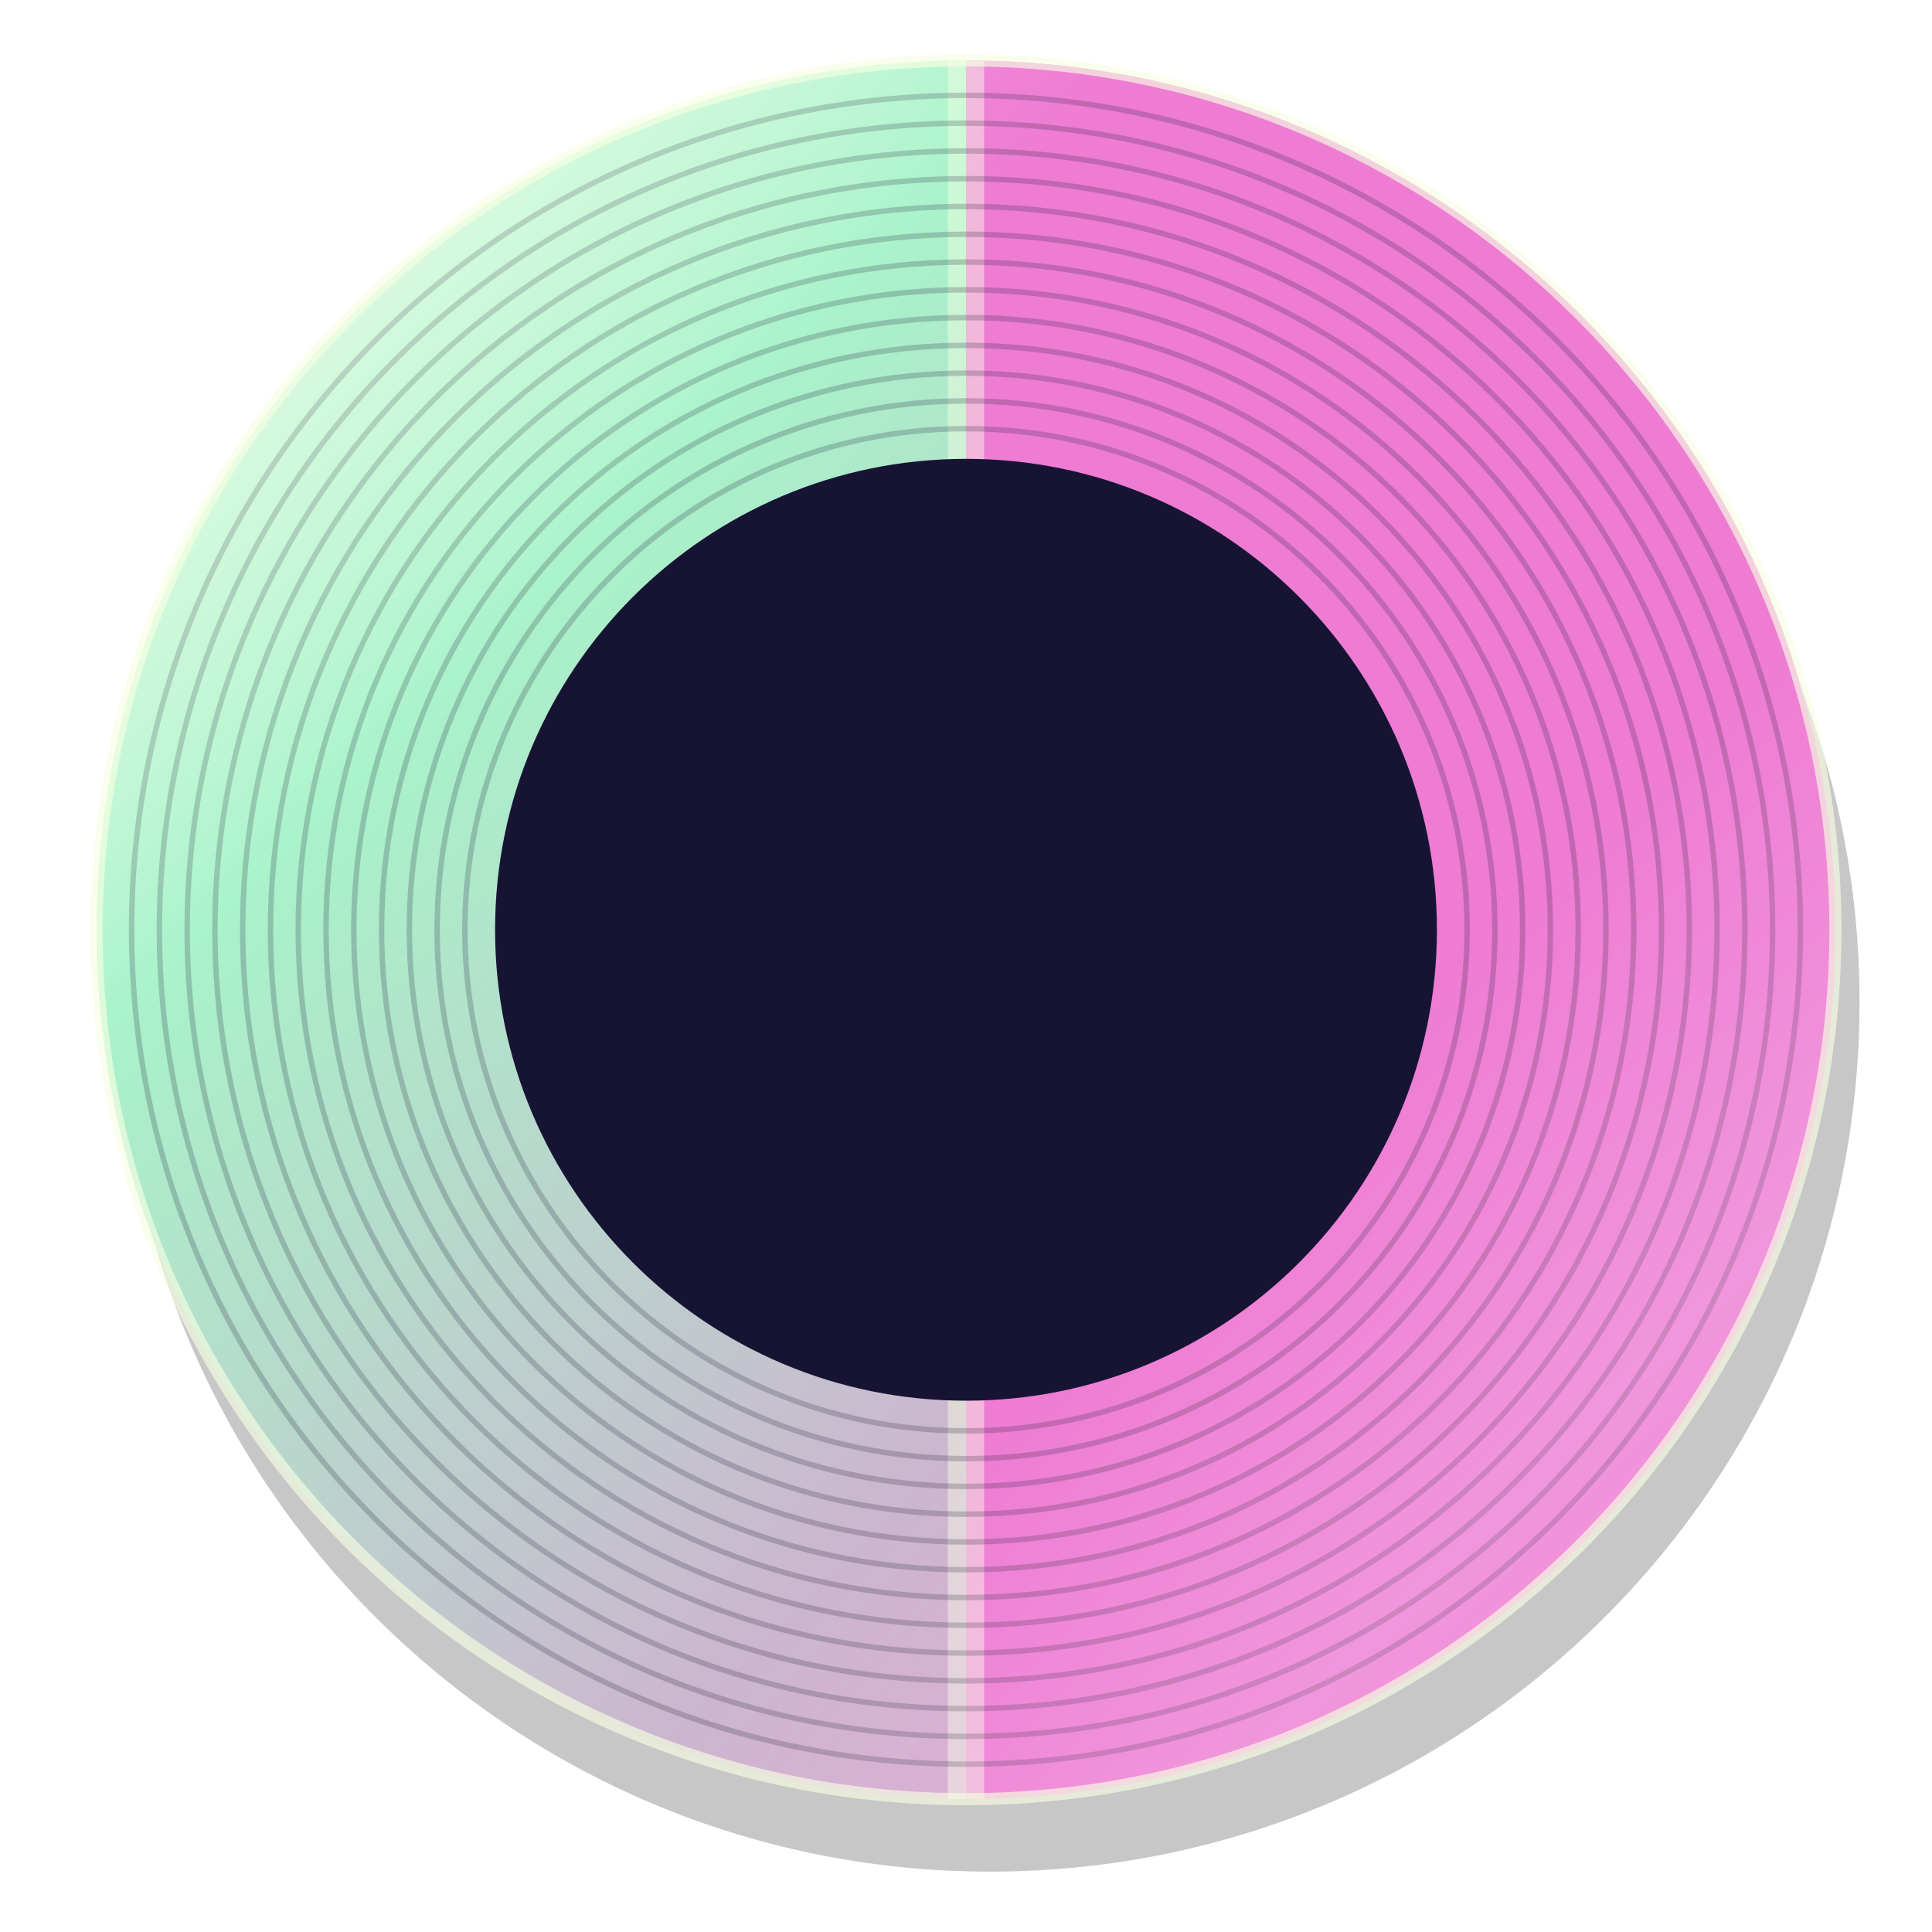
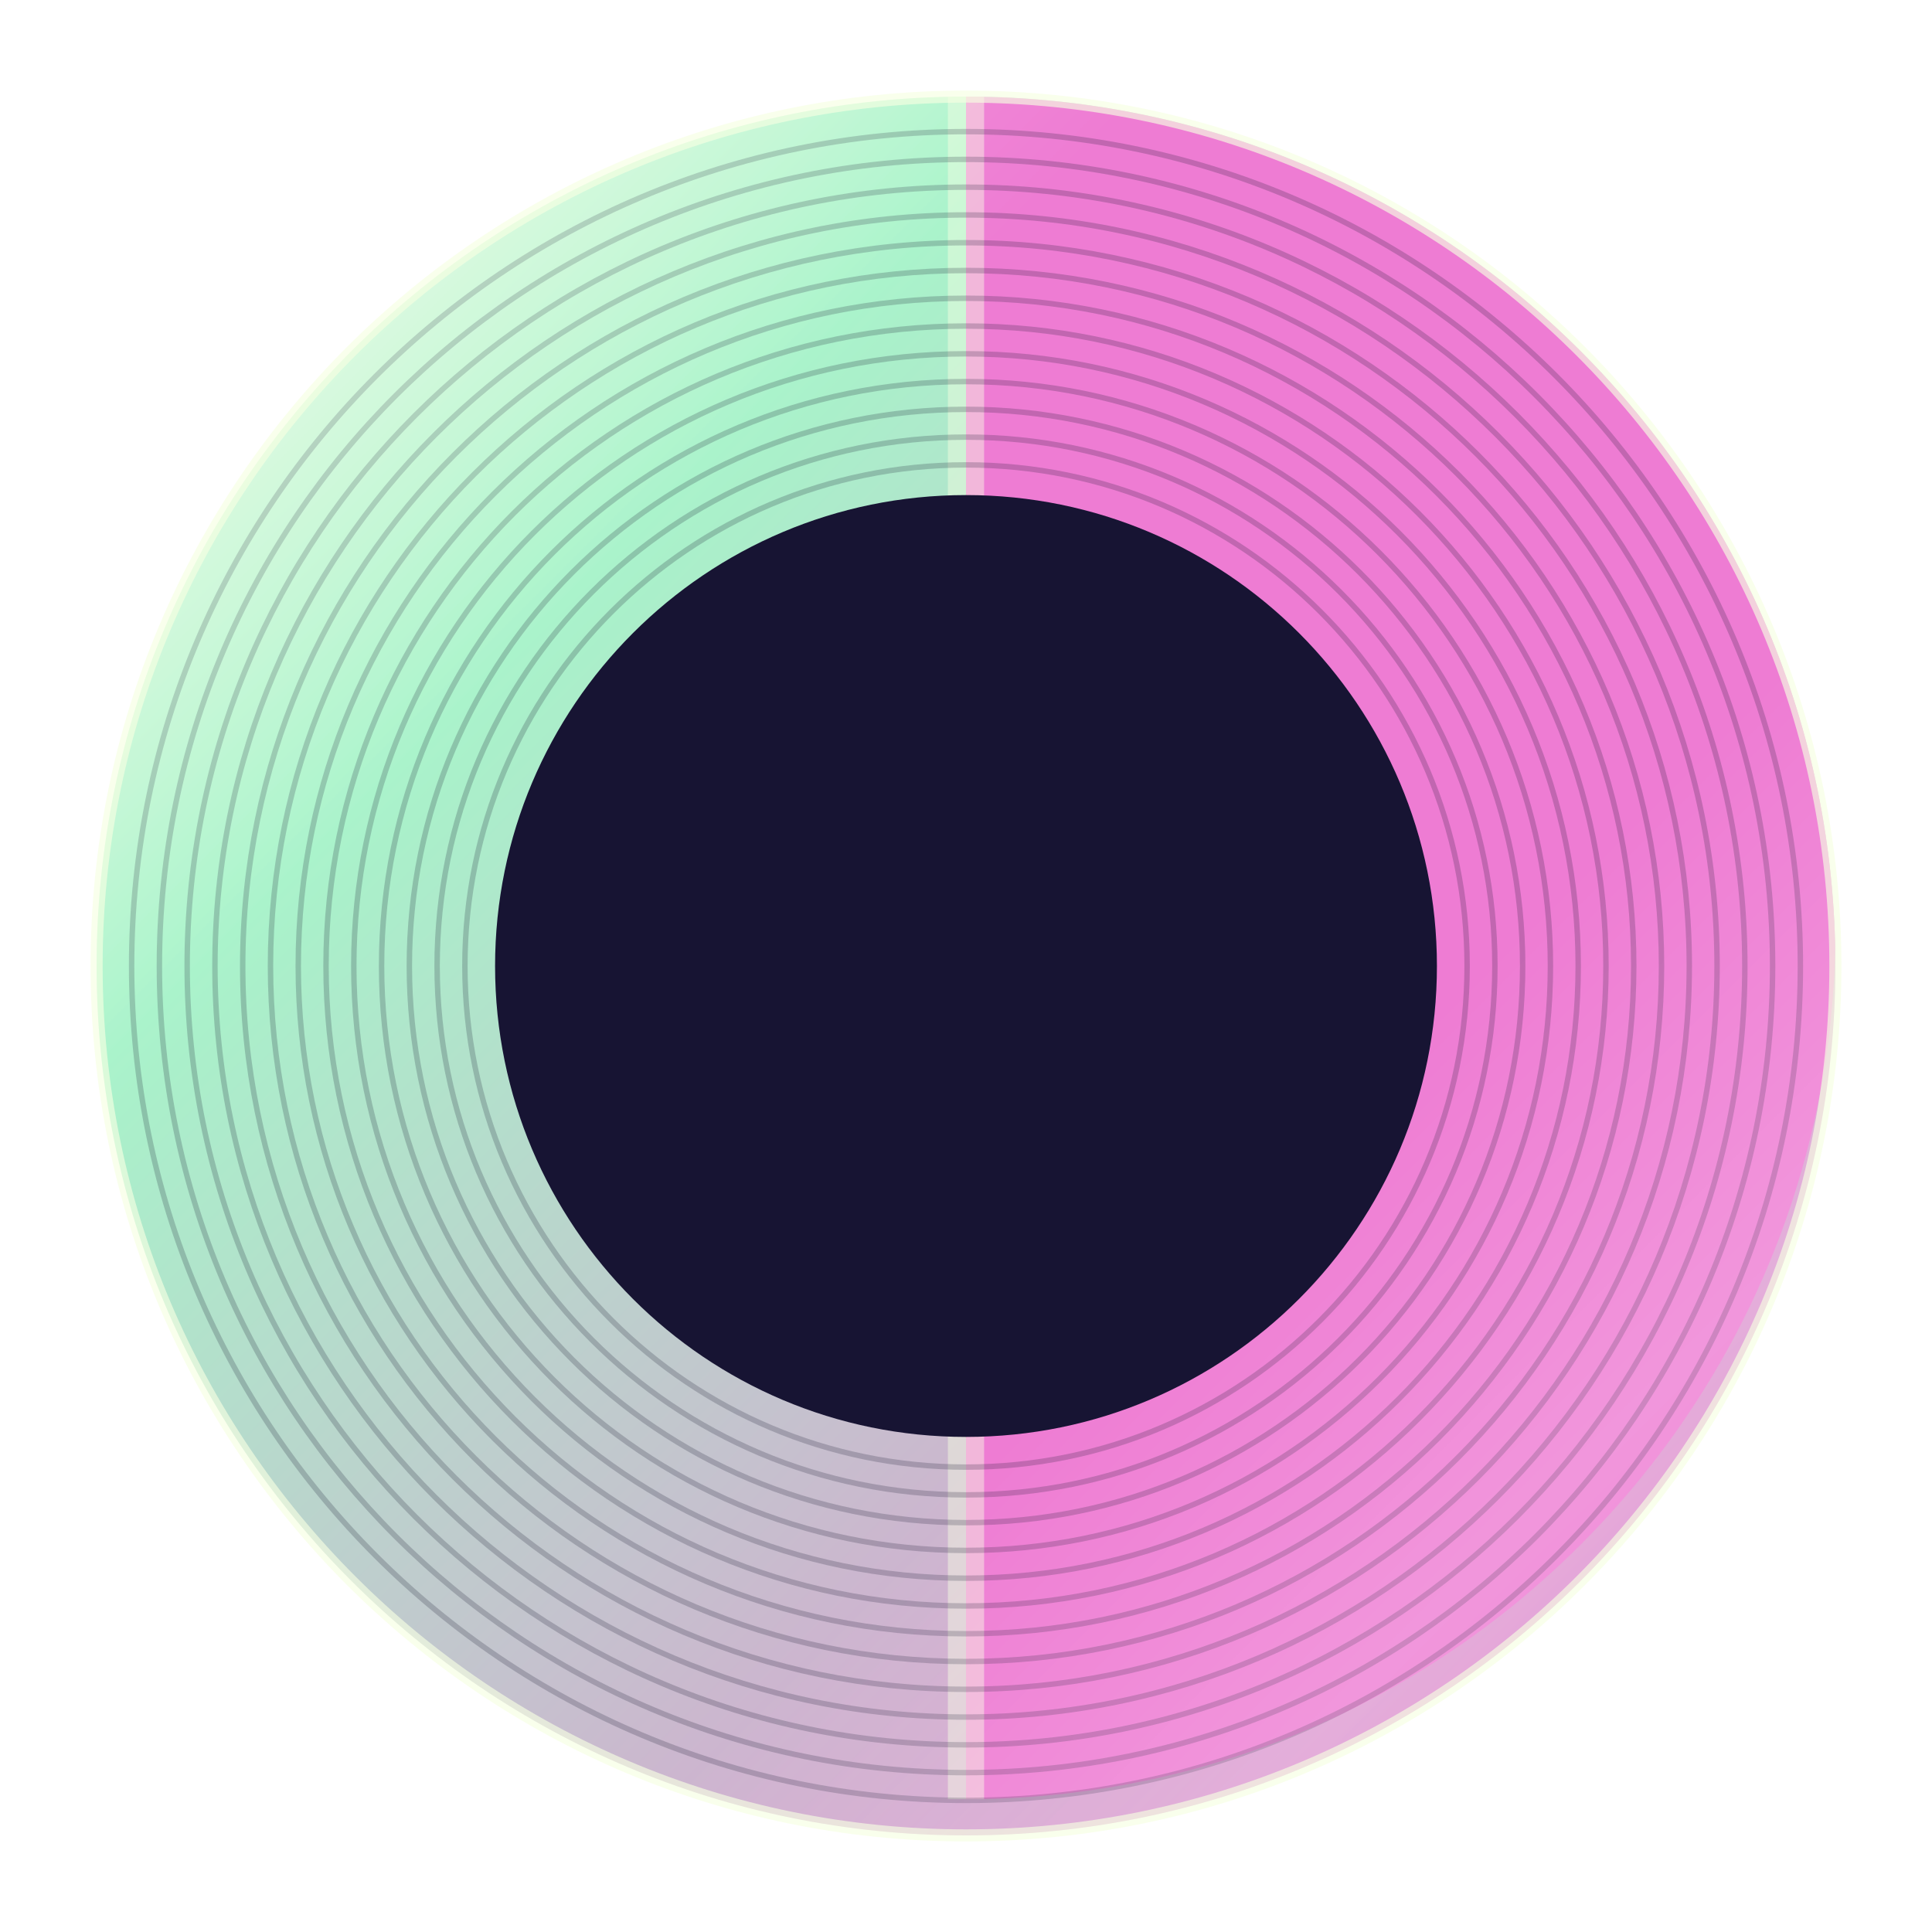
<svg xmlns="http://www.w3.org/2000/svg" viewBox="0 0 320 320">
  <defs>
    <clipPath id="record">
-       <circle cx="160" cy="154" r="144" />
+       <circle cx="160" cy="160" r="144" />
    </clipPath>
    <linearGradient id="wax" x1="0" y1="0" x2="1" y2="1">
      <stop stop-color="#f6ffe2" />
      <stop offset=".28" stop-color="#a8f3ca" />
      <stop offset="1" stop-color="#ee7cd3" />
    </linearGradient>
    <linearGradient id="sheen" x1="0" y1="0" x2="1" y2="1">
      <stop stop-color="#fff" stop-opacity=".42" />
      <stop offset=".3" stop-color="#fff" stop-opacity="0" />
      <stop offset=".65" stop-color="#fff" stop-opacity="0" />
      <stop offset=".82" stop-color="#fff" stop-opacity=".2" />
      <stop offset="1" stop-color="#fff" stop-opacity="0" />
    </linearGradient>
  </defs>
-   <ellipse cx="164" cy="166" rx="144" ry="144" fill="#000" opacity=".22" />
-   <circle cx="160" cy="154" r="144" fill="url(#wax)" opacity="1" />
+   <circle cx="160" cy="160" r="144" fill="url(#wax)" opacity="1" />
  <g clip-path="url(#record)">
    <path d="M160 10a144 144 0 0 1 0 288Z" fill="#ee7cd3" />
    <path d="M160 10v288" stroke="#f6ffe2" stroke-width="6" opacity=".45" />
  </g>
  <g fill="none" stroke="#11152b" stroke-width=".9" opacity=".21">
-     <circle cx="160" cy="154" r="83" />
-     <circle cx="160" cy="154" r="87.6" />
-     <circle cx="160" cy="154" r="92.2" />
-     <circle cx="160" cy="154" r="96.8" />
-     <circle cx="160" cy="154" r="101.4" />
-     <circle cx="160" cy="154" r="106" />
-     <circle cx="160" cy="154" r="110.6" />
-     <circle cx="160" cy="154" r="115.2" />
-     <circle cx="160" cy="154" r="119.8" />
-     <circle cx="160" cy="154" r="124.4" />
-     <circle cx="160" cy="154" r="129" />
-     <circle cx="160" cy="154" r="133.6" />
-     <circle cx="160" cy="154" r="138.2" />
+     <circle cx="160" cy="160" r="83" />
+     <circle cx="160" cy="160" r="87.6" />
+     <circle cx="160" cy="160" r="92.2" />
+     <circle cx="160" cy="160" r="96.8" />
+     <circle cx="160" cy="160" r="101.4" />
+     <circle cx="160" cy="160" r="106" />
+     <circle cx="160" cy="160" r="110.6" />
+     <circle cx="160" cy="160" r="115.2" />
+     <circle cx="160" cy="160" r="119.8" />
+     <circle cx="160" cy="160" r="124.4" />
+     <circle cx="160" cy="160" r="129" />
+     <circle cx="160" cy="160" r="133.6" />
+     <circle cx="160" cy="160" r="138.2" />
  </g>
-   <circle cx="160" cy="154" r="144" fill="url(#sheen)" />
-   <circle cx="160" cy="154" r="144" fill="none" stroke="#f6ffe2" stroke-width="2" opacity=".65" />
-   <circle cx="160" cy="154" r="78" fill="#171433" />
+   <circle cx="160" cy="160" r="144" fill="url(#sheen)" />
+   <circle cx="160" cy="160" r="144" fill="none" stroke="#f6ffe2" stroke-width="2" opacity=".65" />
+   <circle cx="160" cy="160" r="78" fill="#171433" />
</svg>
